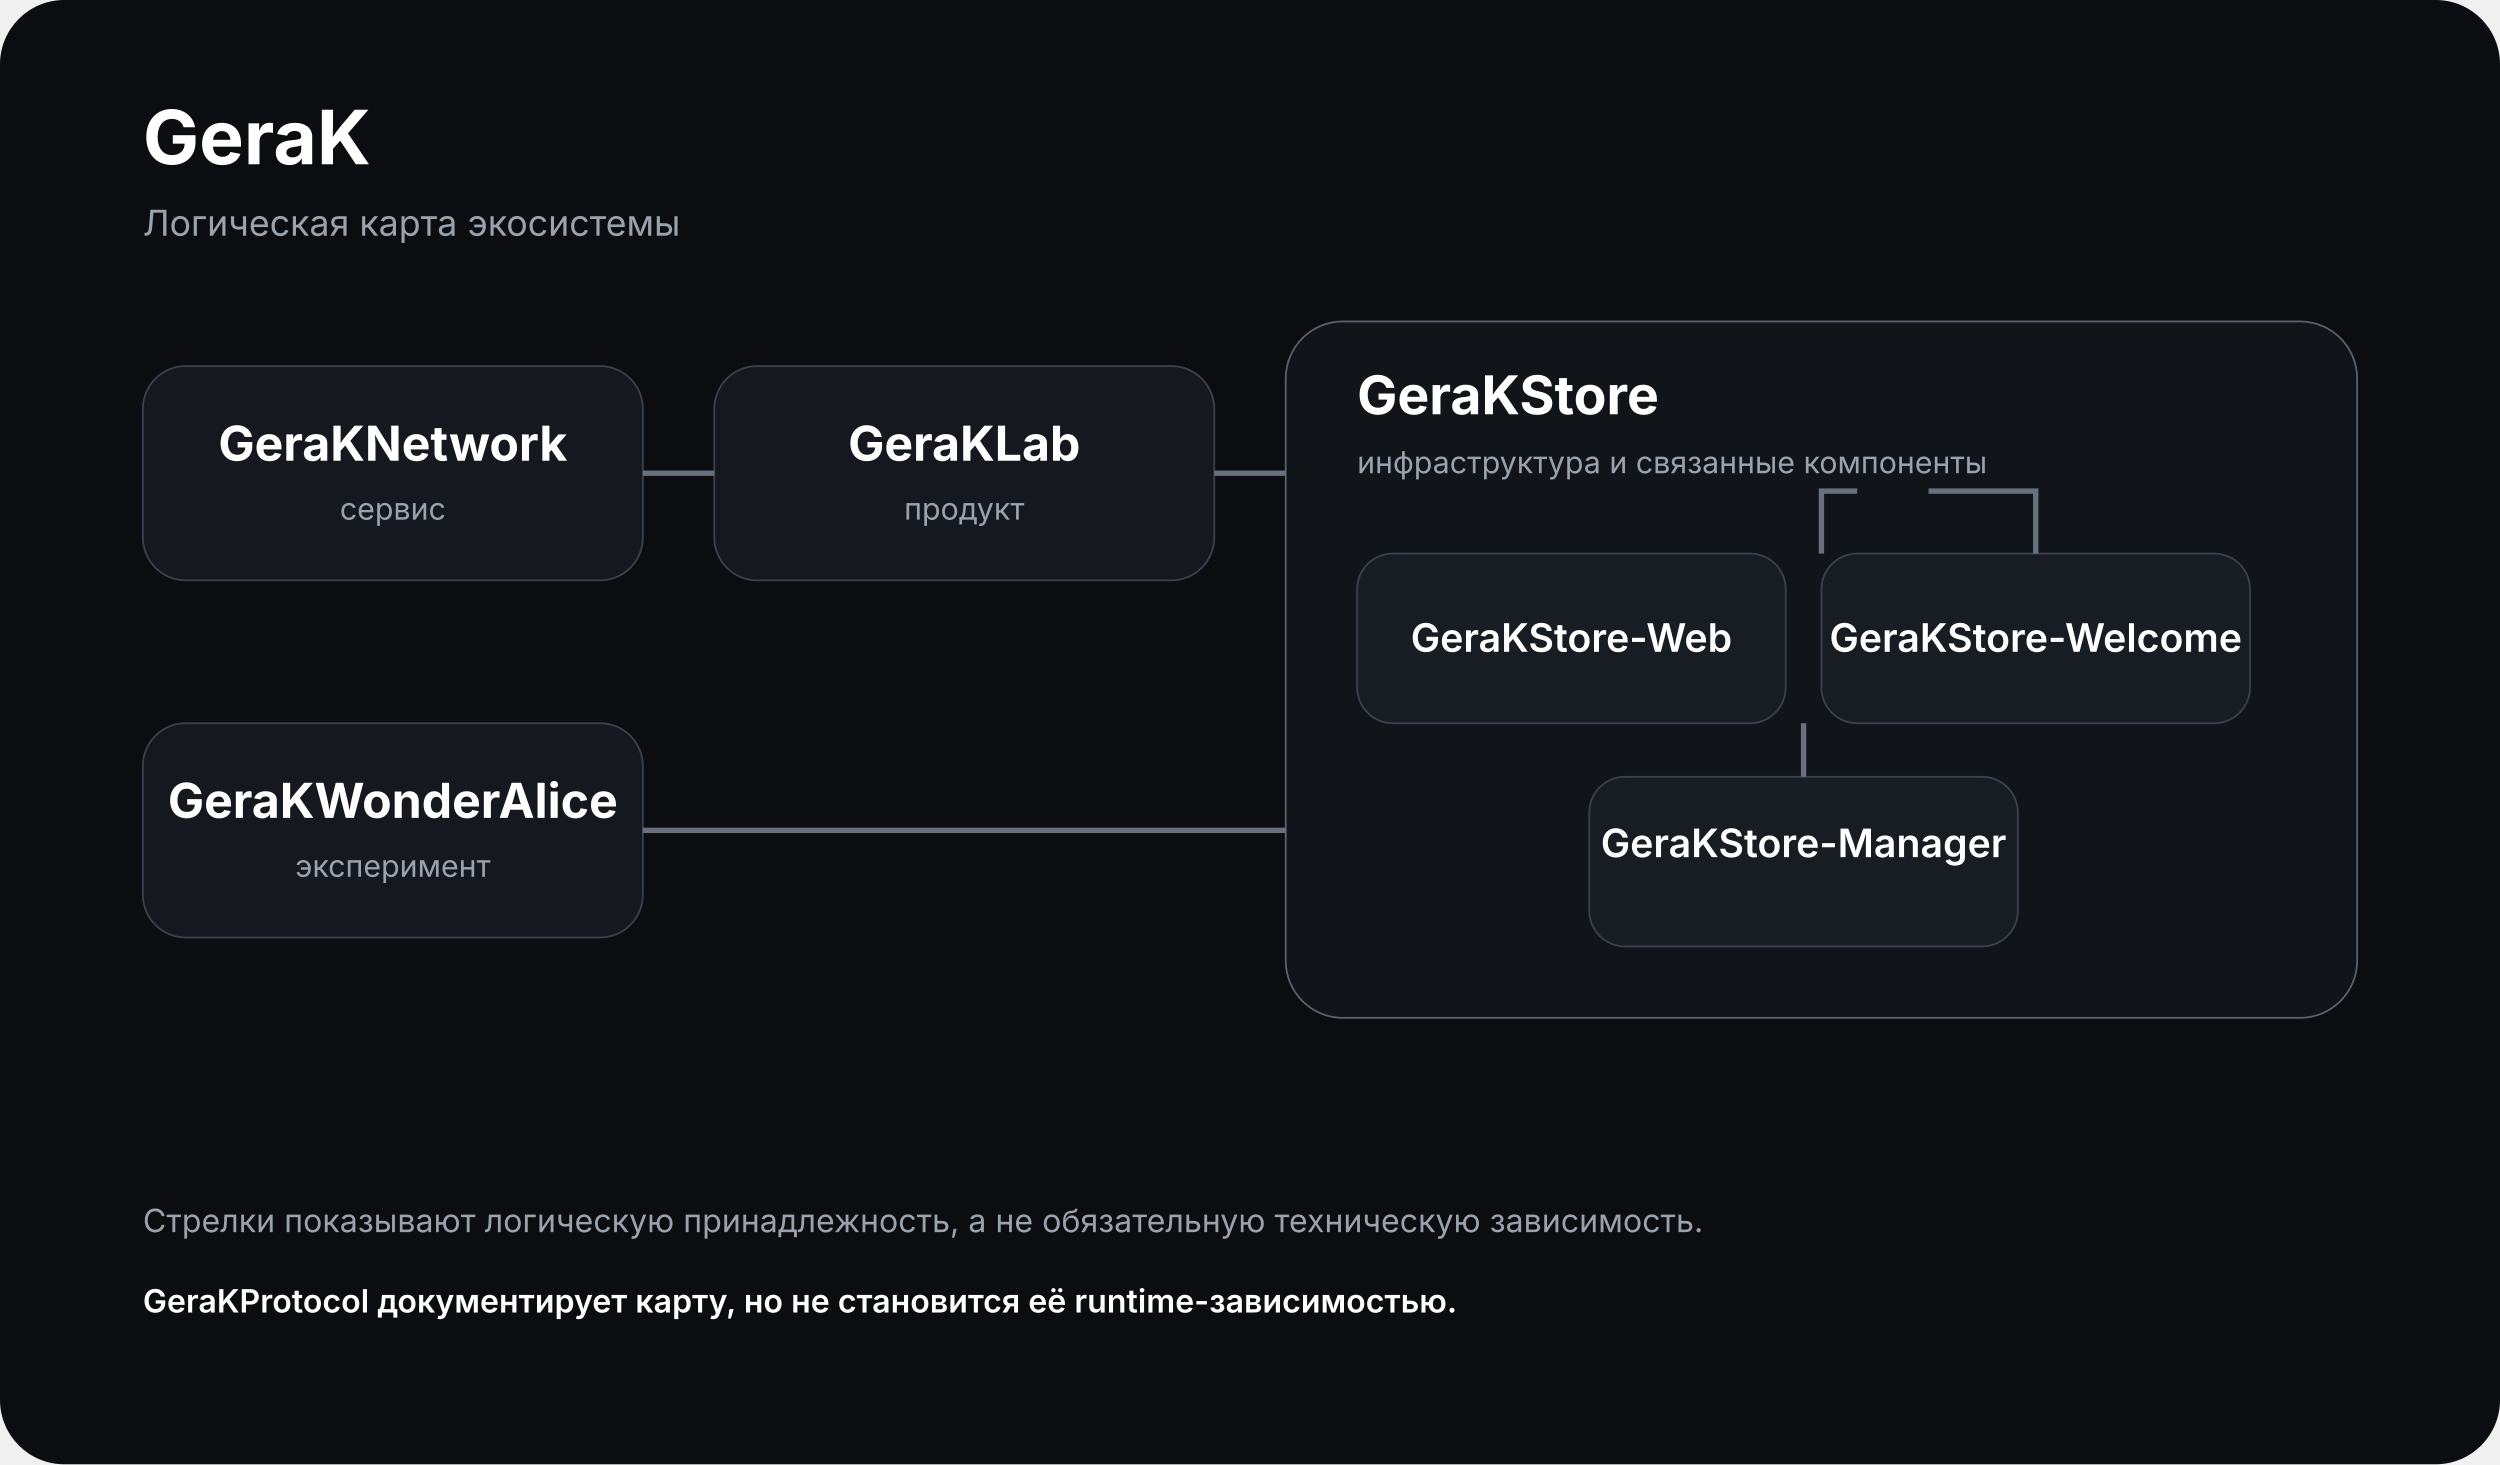
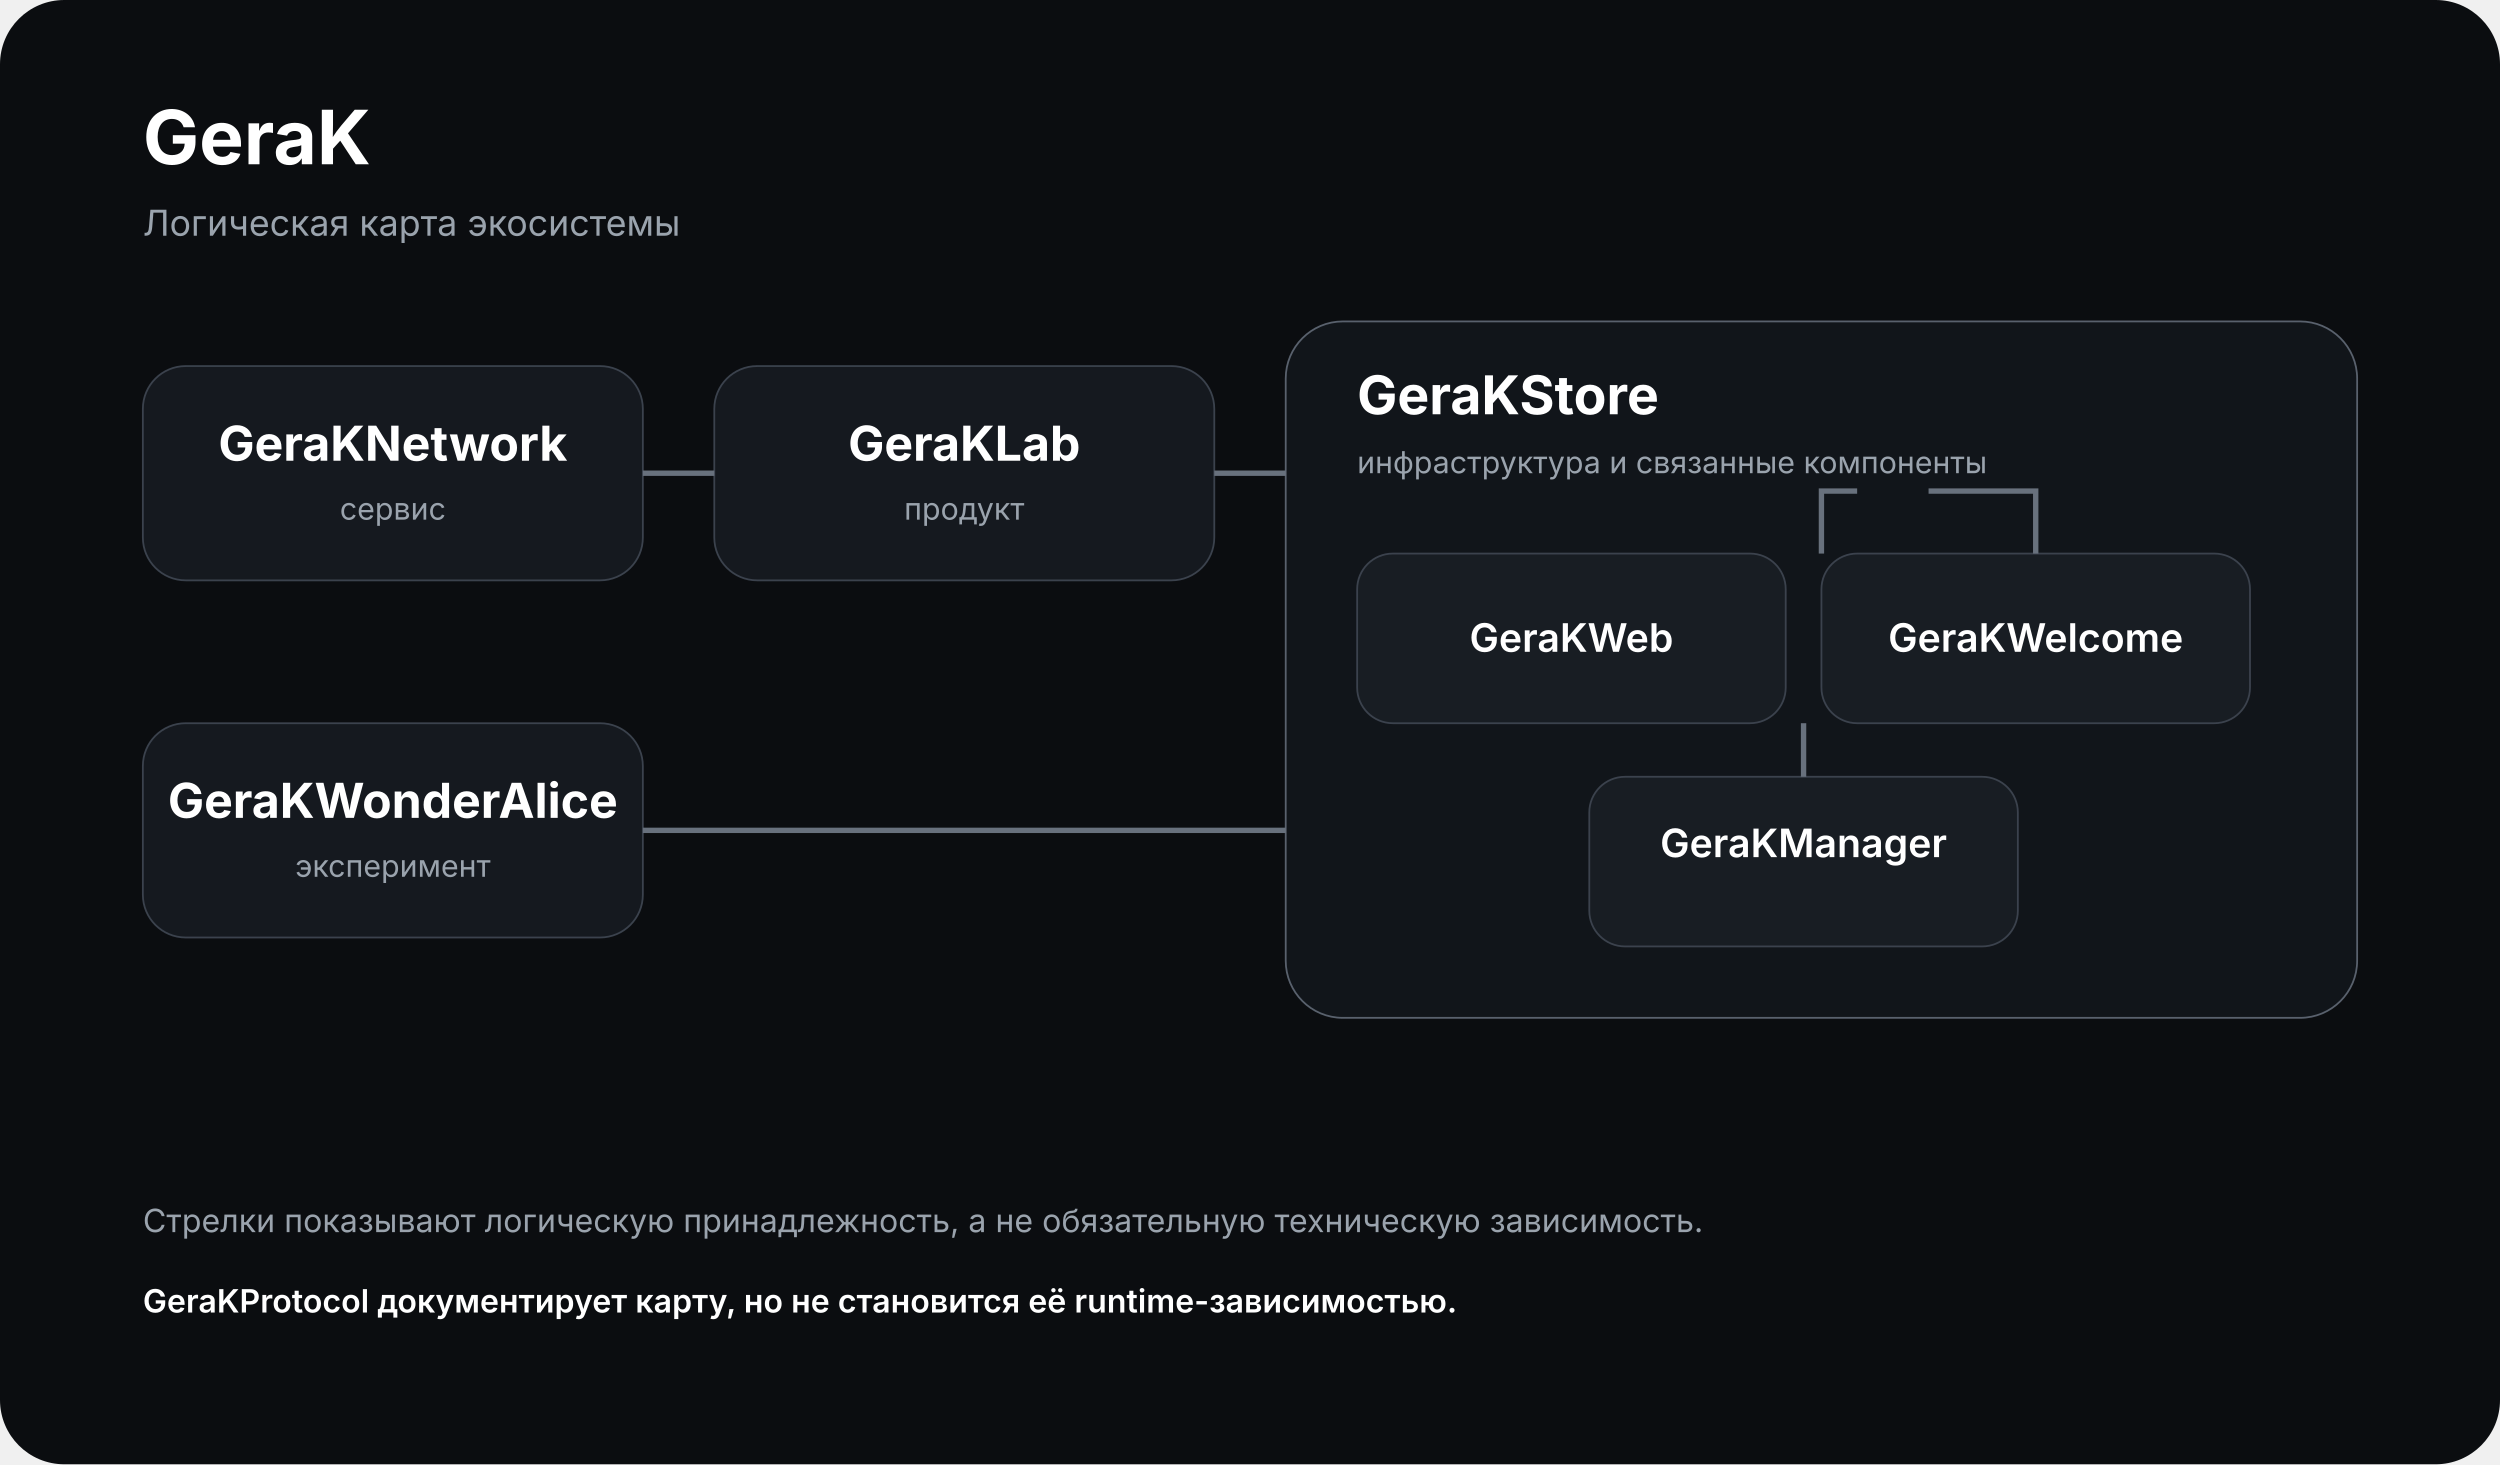
<svg xmlns="http://www.w3.org/2000/svg" viewBox="0 0 1400 820" role="img" aria-labelledby="title desc">
  <rect width="1400" height="820" rx="36" fill="#0b0d10" />
  <text x="80" y="92" fill="#fff" font-family="Inter,Arial,sans-serif" font-size="42" font-weight="700">GeraK</text>
  <text x="80" y="132" fill="#9aa3ad" font-family="Inter,Arial,sans-serif" font-size="20">Логическая карта экосистемы</text>
  <rect x="80" y="205" width="280" height="120" rx="24" fill="#15191f" stroke="#3b424d" />
  <text x="220" y="258" text-anchor="middle" fill="#fff" font-family="Inter,Arial,sans-serif" font-size="27" font-weight="700">GeraKNetwork</text>
  <text x="220" y="291" text-anchor="middle" fill="#9aa3ad" font-family="Inter,Arial,sans-serif" font-size="17">сервис</text>
  <rect x="400" y="205" width="280" height="120" rx="24" fill="#15191f" stroke="#3b424d" />
  <text x="540" y="258" text-anchor="middle" fill="#fff" font-family="Inter,Arial,sans-serif" font-size="27" font-weight="700">GeraKLab</text>
  <text x="540" y="291" text-anchor="middle" fill="#9aa3ad" font-family="Inter,Arial,sans-serif" font-size="17">продукт</text>
  <rect x="720" y="180" width="600" height="390" rx="32" fill="#11151a" stroke="#59616d" />
  <text x="760" y="232" fill="#fff" font-family="Inter,Arial,sans-serif" font-size="30" font-weight="700">GeraKStore</text>
  <text x="760" y="265" fill="#9aa3ad" font-family="Inter,Arial,sans-serif" font-size="17">инфраструктура и связанные компоненты</text>
  <rect x="760" y="310" width="240" height="95" rx="20" fill="#181d23" stroke="#3b424d" />
-   <text x="880" y="365" text-anchor="middle" fill="#fff" font-family="Inter,Arial,sans-serif" font-size="22" font-weight="600">GeraKStore-Web</text>
+   <text x="880" y="365" text-anchor="middle" fill="#fff" font-family="Inter,Arial,sans-serif" font-size="22" font-weight="600">GeraKWeb</text>
  <rect x="1020" y="310" width="240" height="95" rx="20" fill="#181d23" stroke="#3b424d" />
-   <text x="1140" y="365" text-anchor="middle" fill="#fff" font-family="Inter,Arial,sans-serif" font-size="22" font-weight="600">GeraKStore-Welcome</text>
+   <text x="1140" y="365" text-anchor="middle" fill="#fff" font-family="Inter,Arial,sans-serif" font-size="22" font-weight="600">GeraKWelcome</text>
  <rect x="890" y="435" width="240" height="95" rx="20" fill="#181d23" stroke="#3b424d" />
-   <text x="1010" y="480" text-anchor="middle" fill="#fff" font-family="Inter,Arial,sans-serif" font-size="22" font-weight="600">GeraKStore-Manager</text>
+   <text x="1010" y="480" text-anchor="middle" fill="#fff" font-family="Inter,Arial,sans-serif" font-size="22" font-weight="600">GeraKManager</text>
  <rect x="80" y="405" width="280" height="120" rx="24" fill="#15191f" stroke="#3b424d" />
  <text x="220" y="458" text-anchor="middle" fill="#fff" font-family="Inter,Arial,sans-serif" font-size="27" font-weight="700">GeraKWonderAlice</text>
  <text x="220" y="491" text-anchor="middle" fill="#9aa3ad" font-family="Inter,Arial,sans-serif" font-size="17">эксперимент</text>
  <path d="M360 265H400M680 265H720M360 465H720M1020 310V275H1040M1140 310V275H1080M1010 435V405" fill="none" stroke="#68717d" stroke-width="3" />
  <text x="80" y="690" fill="#9aa3ad" font-family="Inter,Arial,sans-serif" font-size="18">Стрелки показывают логическую принадлежность, а не обязательную техническую зависимость.</text>
  <text x="80" y="735" fill="#fff" font-family="Inter,Arial,sans-serif" font-size="18" font-weight="600">GeraKProtocol документирует карту, но не становится её runtime-зависимостью.</text>
</svg>
